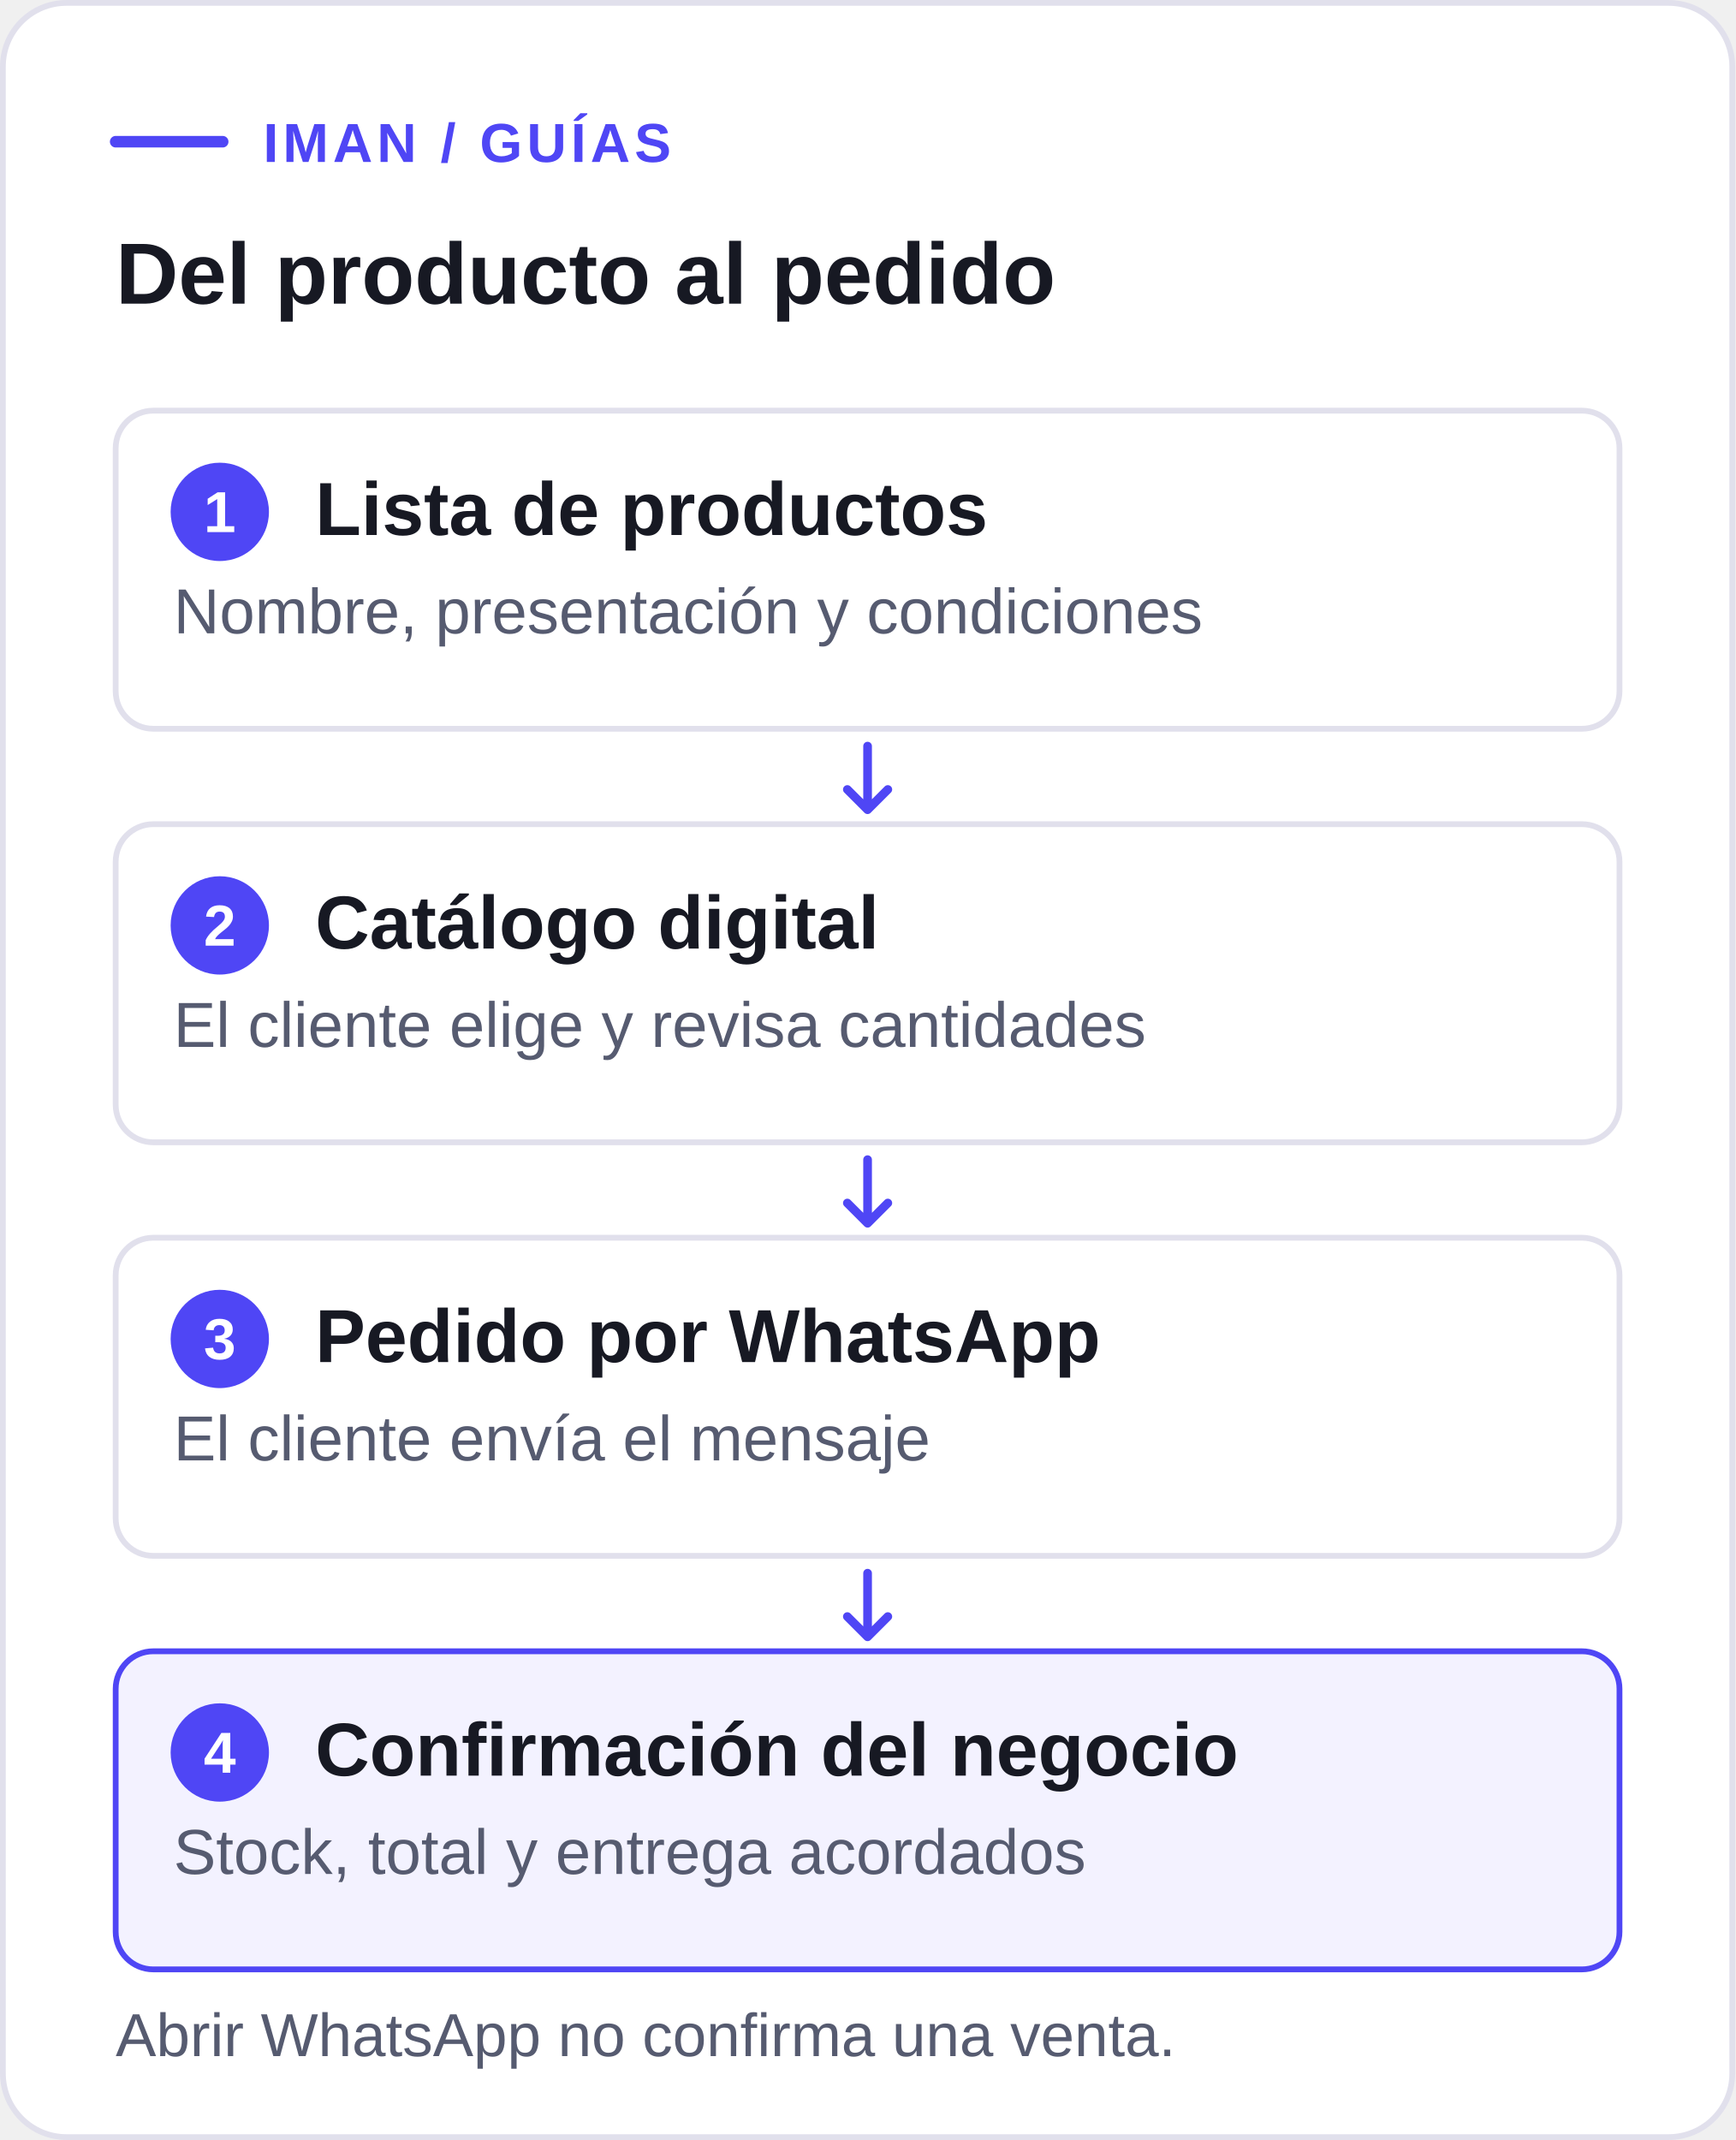
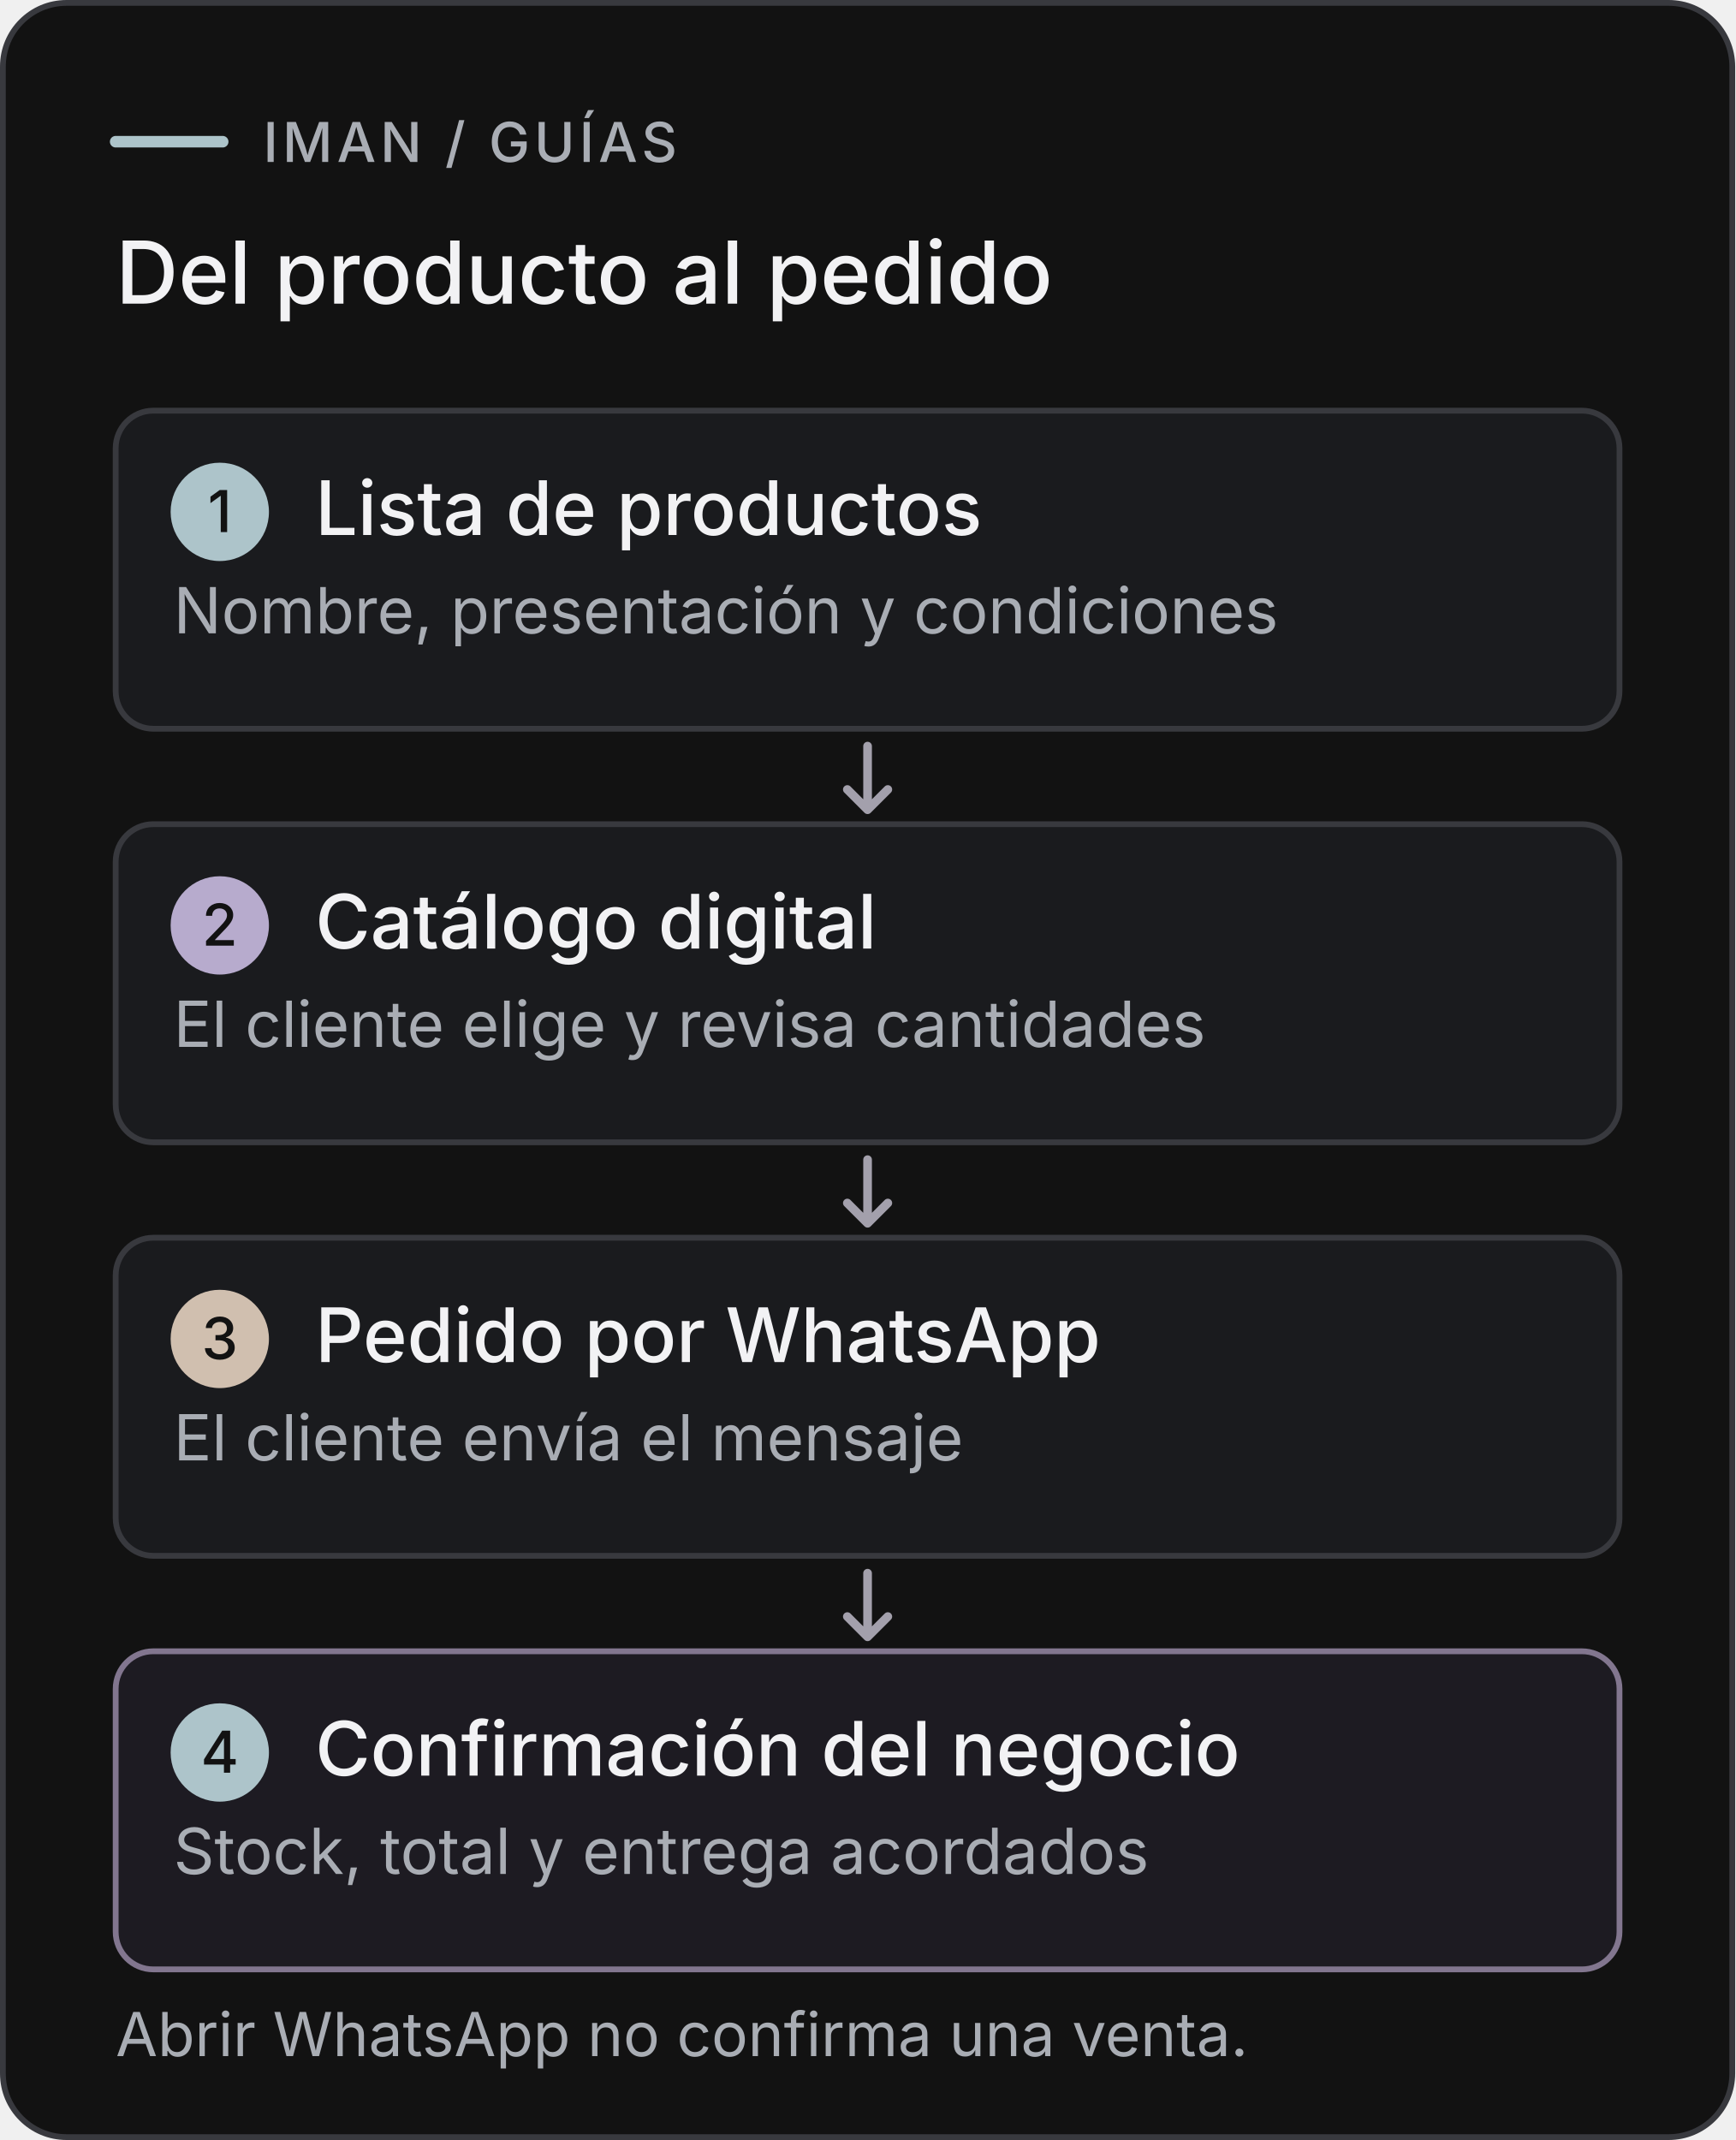
<svg xmlns="http://www.w3.org/2000/svg" width="600" height="740" viewBox="0 0 600 740" role="img" aria-labelledby="title description">
-   <rect x="1" y="1" width="598" height="738" rx="22" fill="#FFFFFF" stroke="#E1E0EC" stroke-width="2" />
-   <g font-family="Arial, Helvetica, sans-serif" fill="#171923">
-     <path d="M40 49H77" stroke="#4F46F5" stroke-width="4" stroke-linecap="round" />
-     <text x="91" y="56" fill="#4F46F5" font-size="19" font-weight="700" letter-spacing="1.5">IMAN / GUÍAS</text>
-     <text x="40" y="105" font-size="30" font-weight="700">Del producto al pedido</text>
-     <rect x="40" y="142" width="520" height="110" rx="13" fill="#FFFFFF" stroke="#E1E0EC" stroke-width="2" />
-     <circle cx="76" cy="177" r="17" fill="#4F46F5" />
-     <text x="76" y="184" text-anchor="middle" font-size="20" font-weight="700" fill="#FFFFFF">1</text>
-     <text x="109" y="185" font-size="26" font-weight="700">Lista de productos</text>
-     <text x="60" y="219" fill="#565B70" font-size="22">Nombre, presentación y condiciones</text>
-     <path d="M300 258v22m-7-7 7 7 7-7" fill="none" stroke="#4F46F5" stroke-width="3" stroke-linecap="round" stroke-linejoin="round" />
-     <rect x="40" y="285" width="520" height="110" rx="13" fill="#FFFFFF" stroke="#E1E0EC" stroke-width="2" />
-     <circle cx="76" cy="320" r="17" fill="#4F46F5" />
-     <text x="76" y="327" text-anchor="middle" font-size="20" font-weight="700" fill="#FFFFFF">2</text>
-     <text x="109" y="328" font-size="26" font-weight="700">Catálogo digital</text>
-     <text x="60" y="362" fill="#565B70" font-size="22">El cliente elige y revisa cantidades</text>
-     <path d="M300 401v22m-7-7 7 7 7-7" fill="none" stroke="#4F46F5" stroke-width="3" stroke-linecap="round" stroke-linejoin="round" />
-     <rect x="40" y="428" width="520" height="110" rx="13" fill="#FFFFFF" stroke="#E1E0EC" stroke-width="2" />
-     <circle cx="76" cy="463" r="17" fill="#4F46F5" />
-     <text x="76" y="470" text-anchor="middle" font-size="20" font-weight="700" fill="#FFFFFF">3</text>
-     <text x="109" y="471" font-size="26" font-weight="700">Pedido por WhatsApp</text>
-     <text x="60" y="505" fill="#565B70" font-size="22">El cliente envía el mensaje</text>
-     <path d="M300 544v22m-7-7 7 7 7-7" fill="none" stroke="#4F46F5" stroke-width="3" stroke-linecap="round" stroke-linejoin="round" />
-     <rect x="40" y="571" width="520" height="110" rx="13" fill="#F3F2FF" stroke="#4F46F5" stroke-width="2" />
-     <circle cx="76" cy="606" r="17" fill="#4F46F5" />
-     <text x="76" y="613" text-anchor="middle" font-size="20" font-weight="700" fill="#FFFFFF">4</text>
-     <text x="109" y="614" font-size="26" font-weight="700">Confirmación del negocio</text>
-     <text x="60" y="648" fill="#565B70" font-size="22">Stock, total y entrega acordados</text>
-     <text x="40" y="711" font-size="21" fill="#565B70">Abrir WhatsApp no confirma una venta.</text>
+   <rect x="1" y="1" width="598" height="738" rx="22" fill="#121212" stroke="#38393e" stroke-width="2" />
+   <g font-family="Inter, Arial, Helvetica, sans-serif" fill="#f2f2f4">
+     <path d="M40 49H77" stroke="#adc4ca" stroke-width="4" stroke-linecap="round" />
+     <text x="91" y="56" fill="#a9adb4" font-size="19" font-weight="500" letter-spacing="1.5">IMAN / GUÍAS</text>
+     <text x="40" y="105" font-size="30" font-weight="500">Del producto al pedido</text>
+     <rect x="40" y="142" width="520" height="110" rx="13" fill="#1a1b1e" stroke="#38393e" stroke-width="2" />
+     <circle cx="76" cy="177" r="17" fill="#adc4ca" />
+     <text x="76" y="184" text-anchor="middle" font-size="20" font-weight="500" fill="#121212">1</text>
+     <text x="109" y="185" font-size="26" font-weight="500">Lista de productos</text>
+     <text x="60" y="219" fill="#a9adb4" font-size="22">Nombre, presentación y condiciones</text>
+     <path d="M300 258v22m-7-7 7 7 7-7" fill="none" stroke="#a3a0ac" stroke-width="3" stroke-linecap="round" stroke-linejoin="round" />
+     <rect x="40" y="285" width="520" height="110" rx="13" fill="#1a1b1e" stroke="#38393e" stroke-width="2" />
+     <circle cx="76" cy="320" r="17" fill="#b7abcd" />
+     <text x="76" y="327" text-anchor="middle" font-size="20" font-weight="500" fill="#121212">2</text>
+     <text x="109" y="328" font-size="26" font-weight="500">Catálogo digital</text>
+     <text x="60" y="362" fill="#a9adb4" font-size="22">El cliente elige y revisa cantidades</text>
+     <path d="M300 401v22m-7-7 7 7 7-7" fill="none" stroke="#a3a0ac" stroke-width="3" stroke-linecap="round" stroke-linejoin="round" />
+     <rect x="40" y="428" width="520" height="110" rx="13" fill="#1a1b1e" stroke="#38393e" stroke-width="2" />
+     <circle cx="76" cy="463" r="17" fill="#d0bfaf" />
+     <text x="76" y="470" text-anchor="middle" font-size="20" font-weight="500" fill="#121212">3</text>
+     <text x="109" y="471" font-size="26" font-weight="500">Pedido por WhatsApp</text>
+     <text x="60" y="505" fill="#a9adb4" font-size="22">El cliente envía el mensaje</text>
+     <path d="M300 544v22m-7-7 7 7 7-7" fill="none" stroke="#a3a0ac" stroke-width="3" stroke-linecap="round" stroke-linejoin="round" />
+     <rect x="40" y="571" width="520" height="110" rx="13" fill="#1d1b22" stroke="#82768f" stroke-width="2" />
+     <circle cx="76" cy="606" r="17" fill="#adc4ca" />
+     <text x="76" y="613" text-anchor="middle" font-size="20" font-weight="500" fill="#121212">4</text>
+     <text x="109" y="614" font-size="26" font-weight="500">Confirmación del negocio</text>
+     <text x="60" y="648" fill="#a9adb4" font-size="22">Stock, total y entrega acordados</text>
+     <text x="40" y="711" font-size="21" fill="#a9adb4">Abrir WhatsApp no confirma una venta.</text>
  </g>
</svg>
